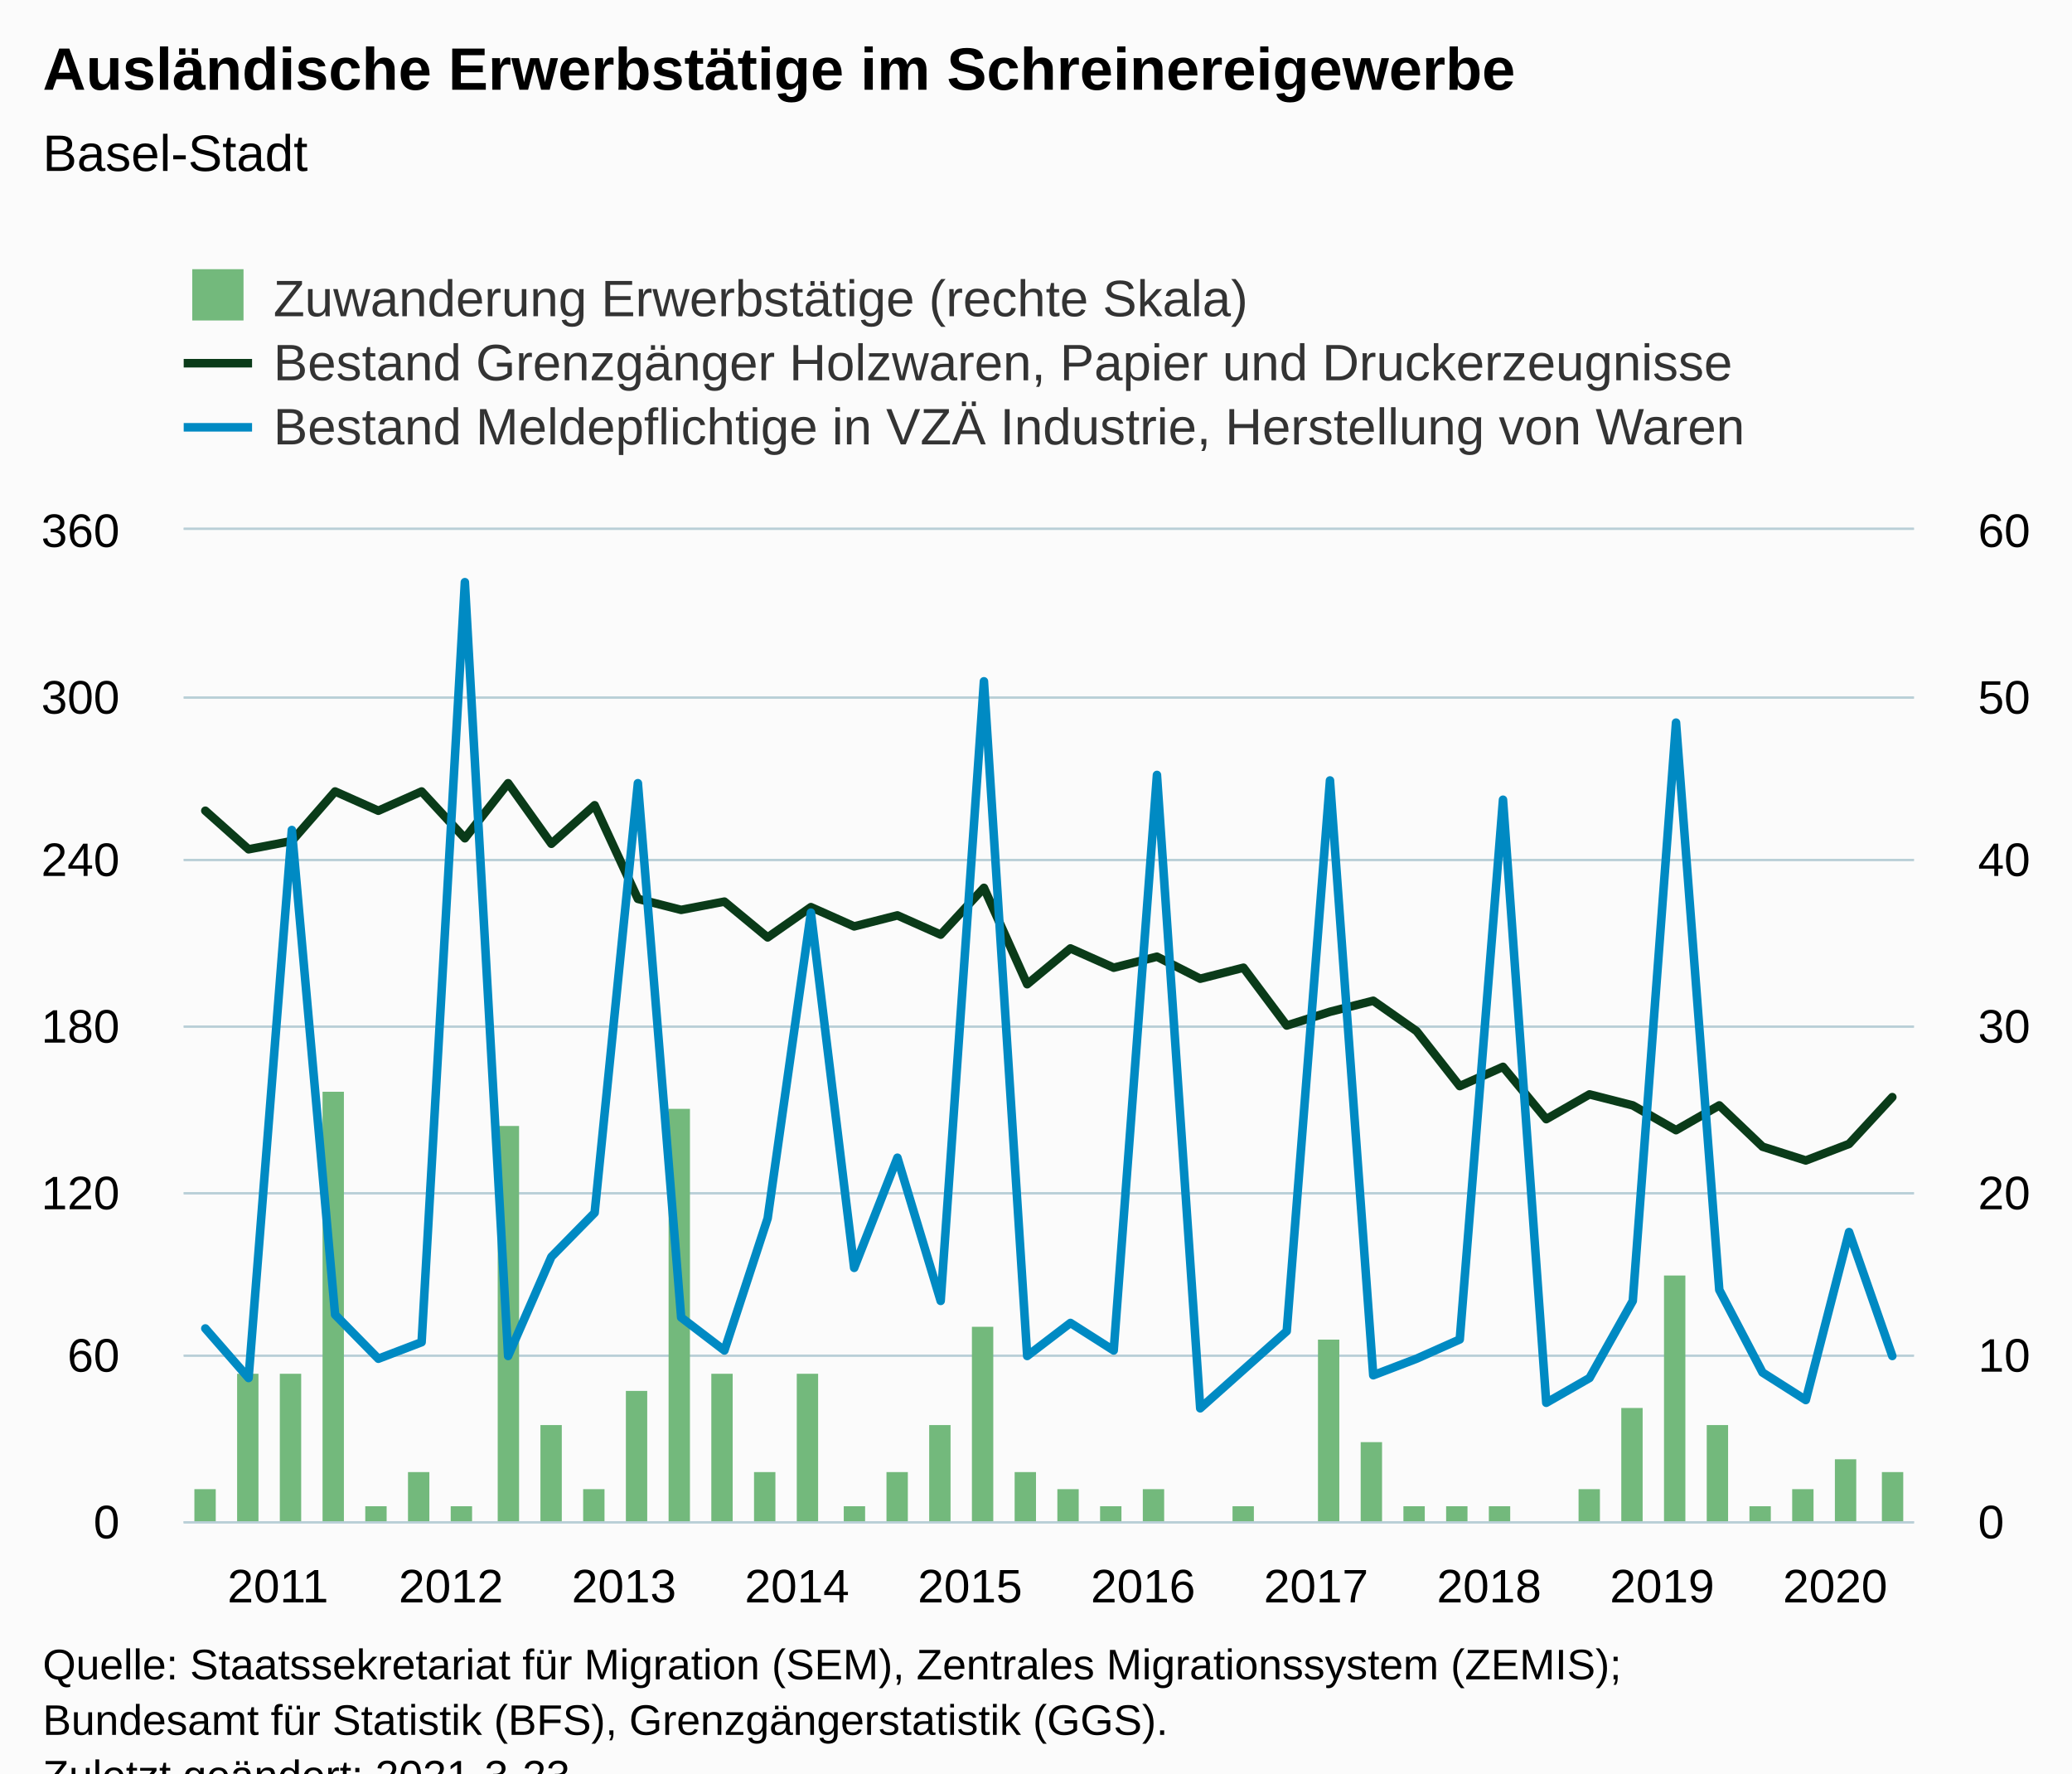
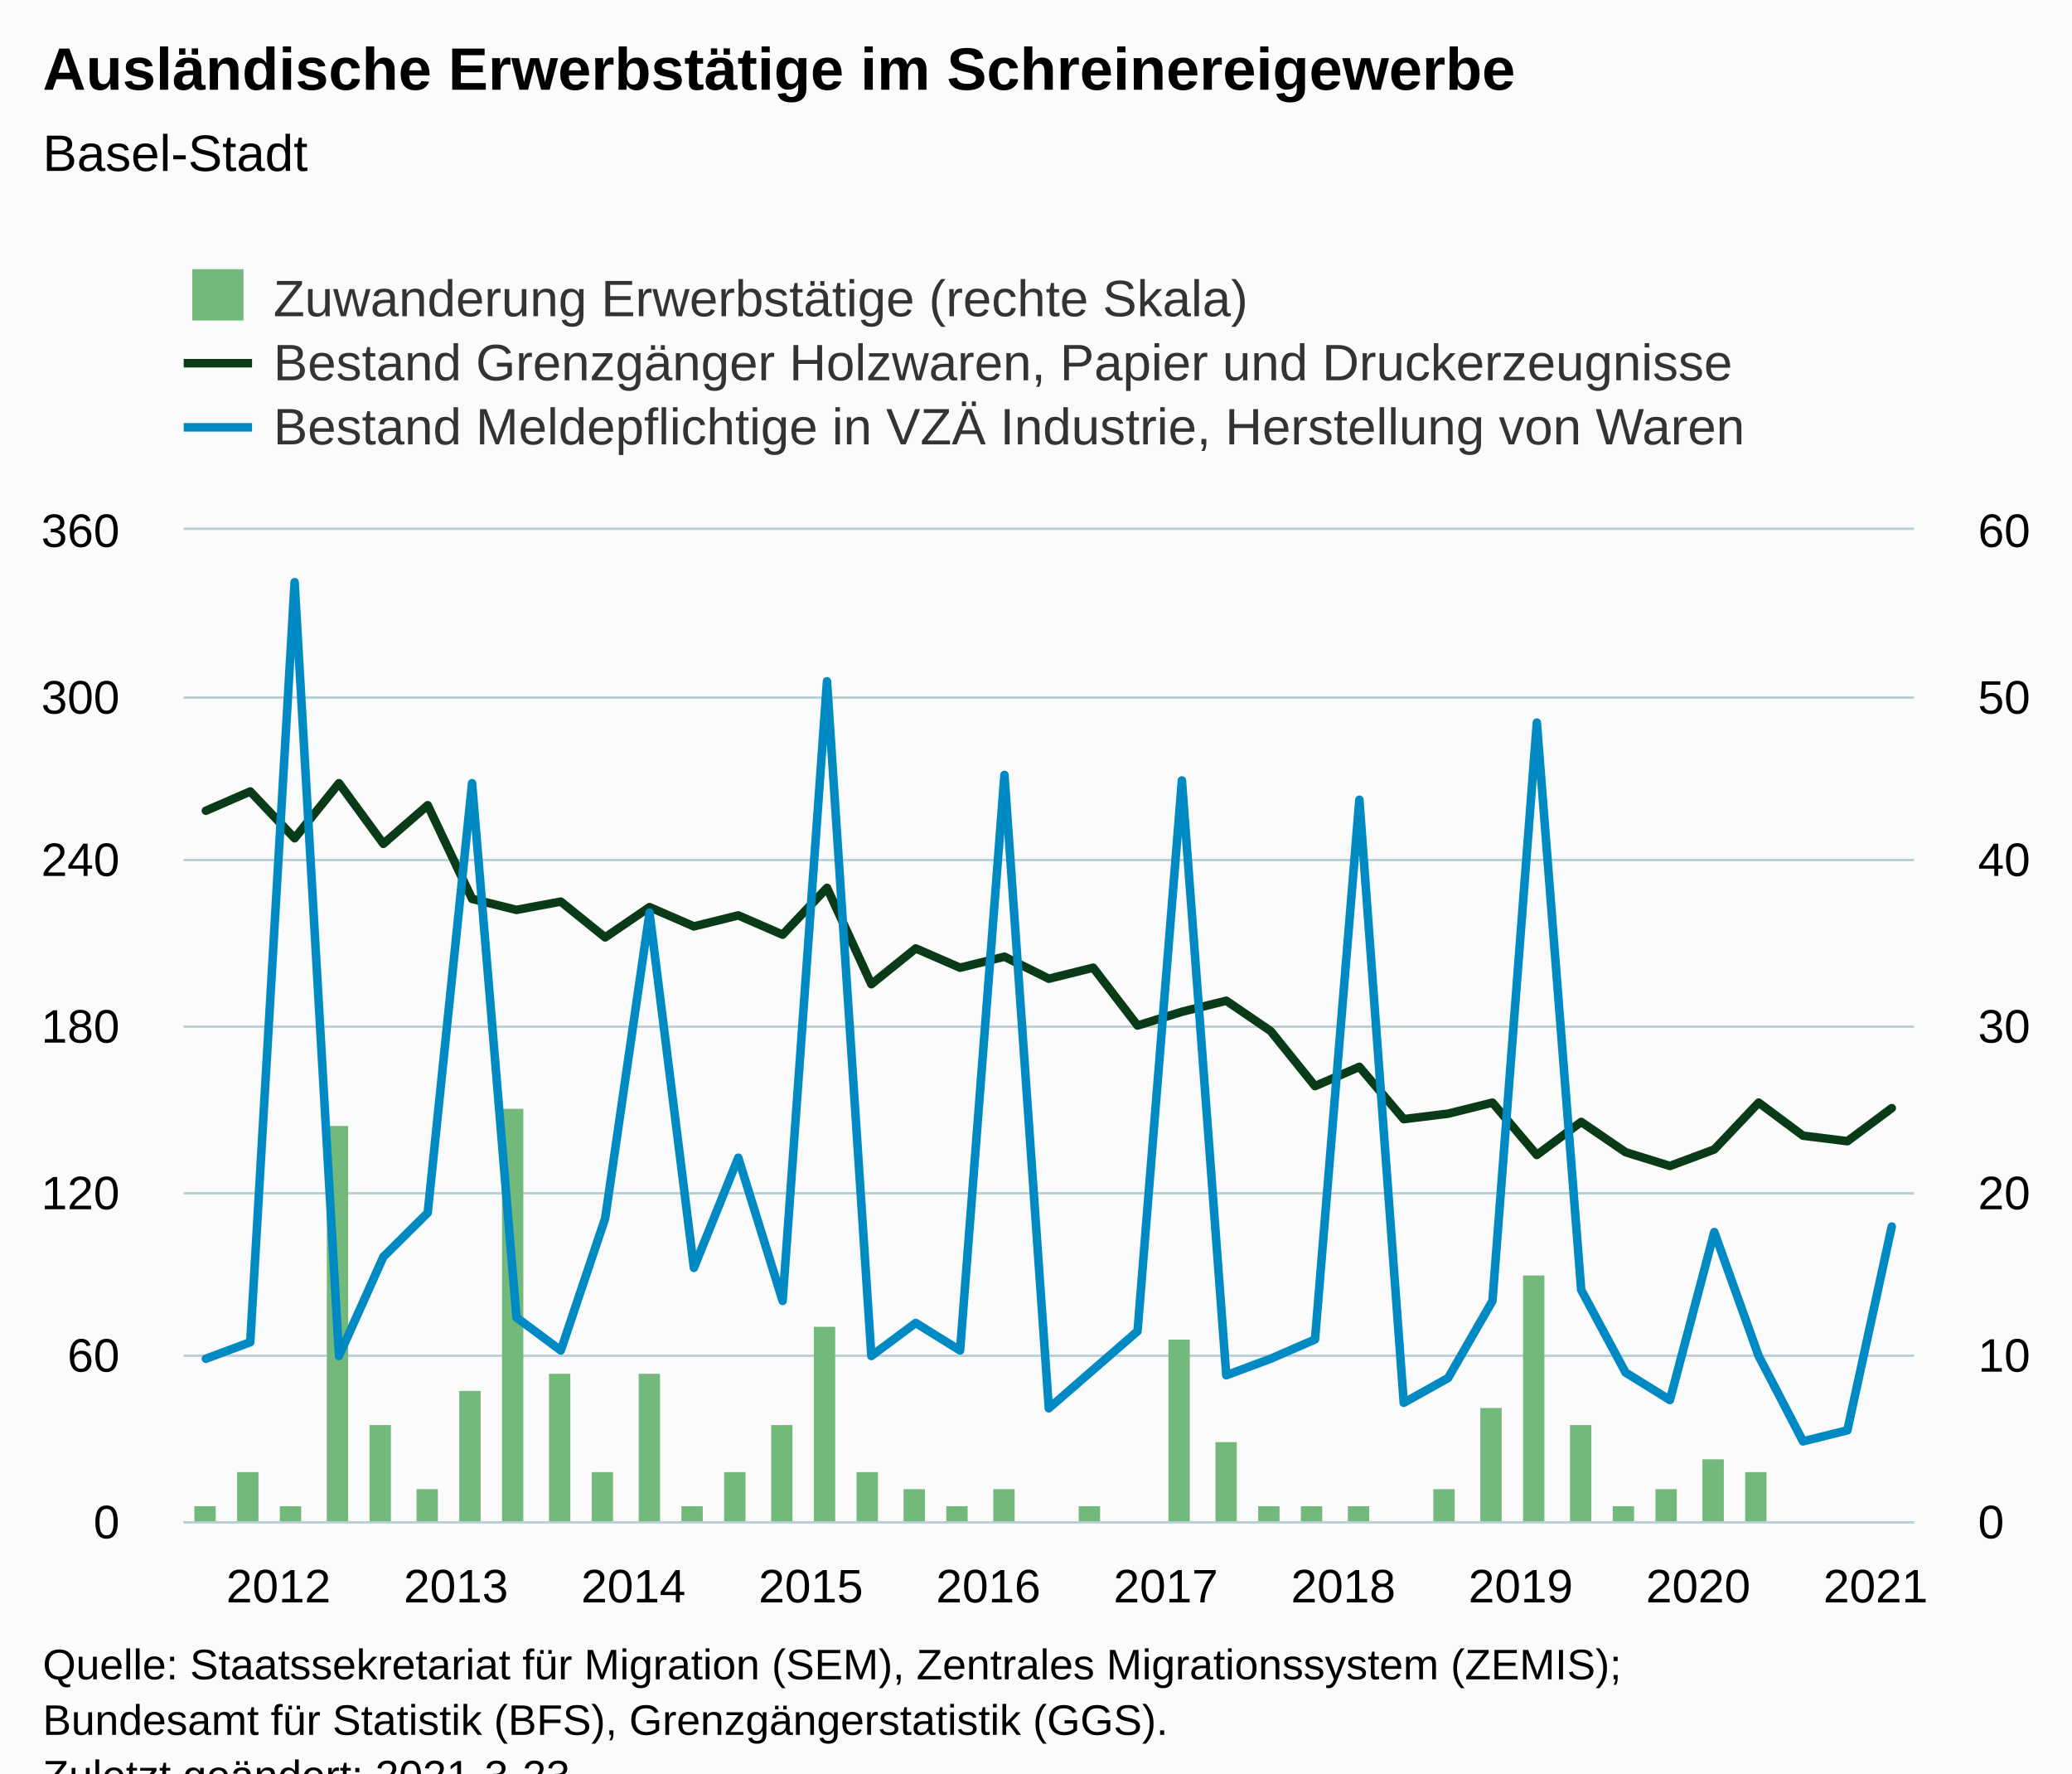
<svg xmlns="http://www.w3.org/2000/svg" version="1.1" class="highcharts-root" style="font-family:Arial;font-size:12px;" viewBox="0 0 485 415">
  <defs>
-     <clipPath id="highcharts-yfsl8t4-128-">
+     <clipPath id="highcharts-6v57dj2-126-">
      <rect x="0" y="0" width="405" height="232" fill="none" />
    </clipPath>
-     <clipPath id="highcharts-yfsl8t4-169-">
+     <clipPath id="highcharts-6v57dj2-166-">
      <rect x="0" y="0" width="405" height="232" fill="none" />
    </clipPath>
-     <clipPath id="highcharts-yfsl8t4-210-">
+     <clipPath id="highcharts-6v57dj2-206-">
      <rect x="0" y="0" width="405" height="232" fill="none" />
+     </clipPath>
+     <clipPath id="highcharts-6v57dj2-246-">
+       <rect x="43" y="124" width="405" height="232" fill="none" />
    </clipPath>
  </defs>
  <rect fill="#fbfbfb" class="highcharts-background" x="0" y="0" width="485" height="428" rx="0" ry="0" />
  <rect fill="none" class="highcharts-plot-background" x="43" y="124" width="405" height="232" />
  <g class="highcharts-pane-group" data-z-index="0" />
  <g class="highcharts-grid highcharts-xaxis-grid" data-z-index="1">
    <path fill="none" data-z-index="1" class="highcharts-grid-line" d="M 47.5 124 L 47.5 356" opacity="1" />
-     <path fill="none" data-z-index="1" class="highcharts-grid-line" d="M 88.5 124 L 88.5 356" opacity="1" />
-     <path fill="none" data-z-index="1" class="highcharts-grid-line" d="M 128.5 124 L 128.5 356" opacity="1" />
-     <path fill="none" data-z-index="1" class="highcharts-grid-line" d="M 169.5 124 L 169.5 356" opacity="1" />
-     <path fill="none" data-z-index="1" class="highcharts-grid-line" d="M 209.5 124 L 209.5 356" opacity="1" />
-     <path fill="none" data-z-index="1" class="highcharts-grid-line" d="M 250.5 124 L 250.5 356" opacity="1" />
-     <path fill="none" data-z-index="1" class="highcharts-grid-line" d="M 290.5 124 L 290.5 356" opacity="1" />
-     <path fill="none" data-z-index="1" class="highcharts-grid-line" d="M 331.5 124 L 331.5 356" opacity="1" />
-     <path fill="none" data-z-index="1" class="highcharts-grid-line" d="M 371.5 124 L 371.5 356" opacity="1" />
-     <path fill="none" data-z-index="1" class="highcharts-grid-line" d="M 412.5 124 L 412.5 356" opacity="1" />
+     <path fill="none" data-z-index="1" class="highcharts-grid-line" d="M 89.5 124 L 89.5 356" opacity="1" />
+     <path fill="none" data-z-index="1" class="highcharts-grid-line" d="M 130.5 124 L 130.5 356" opacity="1" />
+     <path fill="none" data-z-index="1" class="highcharts-grid-line" d="M 172.5 124 L 172.5 356" opacity="1" />
+     <path fill="none" data-z-index="1" class="highcharts-grid-line" d="M 213.5 124 L 213.5 356" opacity="1" />
+     <path fill="none" data-z-index="1" class="highcharts-grid-line" d="M 255.5 124 L 255.5 356" opacity="1" />
+     <path fill="none" data-z-index="1" class="highcharts-grid-line" d="M 296.5 124 L 296.5 356" opacity="1" />
+     <path fill="none" data-z-index="1" class="highcharts-grid-line" d="M 338.5 124 L 338.5 356" opacity="1" />
+     <path fill="none" data-z-index="1" class="highcharts-grid-line" d="M 380.5 124 L 380.5 356" opacity="1" />
+     <path fill="none" data-z-index="1" class="highcharts-grid-line" d="M 421.5 124 L 421.5 356" opacity="1" />
  </g>
  <g class="highcharts-grid highcharts-yaxis-grid" data-z-index="1">
    <path fill="none" stroke="#B9CFD7" stroke-width="0.5" data-z-index="1" class="highcharts-grid-line" d="M 43 356.25 L 448 356.25" opacity="1" />
    <path fill="none" stroke="#B9CFD7" stroke-width="0.5" data-z-index="1" class="highcharts-grid-line" d="M 43 317.25 L 448 317.25" opacity="1" />
    <path fill="none" stroke="#B9CFD7" stroke-width="0.5" data-z-index="1" class="highcharts-grid-line" d="M 43 279.25 L 448 279.25" opacity="1" />
    <path fill="none" stroke="#B9CFD7" stroke-width="0.5" data-z-index="1" class="highcharts-grid-line" d="M 43 240.25 L 448 240.25" opacity="1" />
    <path fill="none" stroke="#B9CFD7" stroke-width="0.5" data-z-index="1" class="highcharts-grid-line" d="M 43 201.25 L 448 201.25" opacity="1" />
    <path fill="none" stroke="#B9CFD7" stroke-width="0.5" data-z-index="1" class="highcharts-grid-line" d="M 43 163.25 L 448 163.25" opacity="1" />
    <path fill="none" stroke="#B9CFD7" stroke-width="0.5" data-z-index="1" class="highcharts-grid-line" d="M 43 123.75 L 448 123.75" opacity="1" />
  </g>
  <g class="highcharts-grid highcharts-yaxis-grid" data-z-index="1">
    <path fill="none" stroke="#B9CFD7" stroke-width="0.5" data-z-index="1" class="highcharts-grid-line" d="M 43 356.25 L 448 356.25" opacity="1" />
    <path fill="none" stroke="#B9CFD7" stroke-width="0.5" data-z-index="1" class="highcharts-grid-line" d="M 43 317.25 L 448 317.25" opacity="1" />
    <path fill="none" stroke="#B9CFD7" stroke-width="0.5" data-z-index="1" class="highcharts-grid-line" d="M 43 279.25 L 448 279.25" opacity="1" />
    <path fill="none" stroke="#B9CFD7" stroke-width="0.5" data-z-index="1" class="highcharts-grid-line" d="M 43 240.25 L 448 240.25" opacity="1" />
    <path fill="none" stroke="#B9CFD7" stroke-width="0.5" data-z-index="1" class="highcharts-grid-line" d="M 43 201.25 L 448 201.25" opacity="1" />
    <path fill="none" stroke="#B9CFD7" stroke-width="0.5" data-z-index="1" class="highcharts-grid-line" d="M 43 163.25 L 448 163.25" opacity="1" />
    <path fill="none" stroke="#B9CFD7" stroke-width="0.5" data-z-index="1" class="highcharts-grid-line" d="M 43 123.75 L 448 123.75" opacity="1" />
  </g>
  <rect fill="none" class="highcharts-plot-border" data-z-index="1" x="43" y="124" width="405" height="232" />
  <g class="highcharts-axis highcharts-xaxis" data-z-index="2">
    <path fill="none" class="highcharts-axis-line" stroke="#B9CFD7" stroke-width="0.5" data-z-index="7" d="M 43 356.25 L 448 356.25" />
  </g>
  <g class="highcharts-axis highcharts-yaxis" data-z-index="2">
    <path fill="none" class="highcharts-axis-line" data-z-index="7" d="M 43 124 L 43 356" />
  </g>
  <g class="highcharts-axis highcharts-yaxis" data-z-index="2">
    <path fill="none" class="highcharts-axis-line" data-z-index="7" d="M 448 124 L 448 356" />
  </g>
  <g class="highcharts-series-group" data-z-index="3">
-     <g class="highcharts-series highcharts-series-0 highcharts-column-series" data-z-index="0.1" opacity="1" transform="translate(43,124) scale(1 1)" clip-path="url(#highcharts-yfsl8t4-169-)">
-       <rect x="2.5" y="224.5" width="5" height="8" fill="#73b97c" stroke="#ffffff" stroke-width="1e-7" opacity="1" class="highcharts-point" />
-       <rect x="12.5" y="197.5" width="5" height="35" fill="#73b97c" stroke="#ffffff" stroke-width="1e-7" opacity="1" class="highcharts-point" />
-       <rect x="22.5" y="197.5" width="5" height="35" fill="#73b97c" stroke="#ffffff" stroke-width="1e-7" opacity="1" class="highcharts-point" />
-       <rect x="32.5" y="131.5" width="5" height="101" fill="#73b97c" stroke="#ffffff" stroke-width="1e-7" opacity="1" class="highcharts-point" />
-       <rect x="42.5" y="228.5" width="5" height="4" fill="#73b97c" stroke="#ffffff" stroke-width="1e-7" opacity="1" class="highcharts-point" />
-       <rect x="52.5" y="220.5" width="5" height="12" fill="#73b97c" stroke="#ffffff" stroke-width="1e-7" opacity="1" class="highcharts-point" />
-       <rect x="62.5" y="228.5" width="5" height="4" fill="#73b97c" stroke="#ffffff" stroke-width="1e-7" opacity="1" class="highcharts-point" />
-       <rect x="73.5" y="139.5" width="5" height="93" fill="#73b97c" stroke="#ffffff" stroke-width="1e-7" opacity="1" class="highcharts-point" />
-       <rect x="83.5" y="209.5" width="5" height="23" fill="#73b97c" stroke="#ffffff" stroke-width="1e-7" opacity="1" class="highcharts-point" />
-       <rect x="93.5" y="224.5" width="5" height="8" fill="#73b97c" stroke="#ffffff" stroke-width="1e-7" opacity="1" class="highcharts-point" />
-       <rect x="103.5" y="201.5" width="5" height="31" fill="#73b97c" stroke="#ffffff" stroke-width="1e-7" opacity="1" class="highcharts-point" />
-       <rect x="113.5" y="135.5" width="5" height="97" fill="#73b97c" stroke="#ffffff" stroke-width="1e-7" opacity="1" class="highcharts-point" />
-       <rect x="123.5" y="197.5" width="5" height="35" fill="#73b97c" stroke="#ffffff" stroke-width="1e-7" opacity="1" class="highcharts-point" />
-       <rect x="133.5" y="220.5" width="5" height="12" fill="#73b97c" stroke="#ffffff" stroke-width="1e-7" opacity="1" class="highcharts-point" />
-       <rect x="143.5" y="197.5" width="5" height="35" fill="#73b97c" stroke="#ffffff" stroke-width="1e-7" opacity="1" class="highcharts-point" />
-       <rect x="154.5" y="228.5" width="5" height="4" fill="#73b97c" stroke="#ffffff" stroke-width="1e-7" opacity="1" class="highcharts-point" />
-       <rect x="164.5" y="220.5" width="5" height="12" fill="#73b97c" stroke="#ffffff" stroke-width="1e-7" opacity="1" class="highcharts-point" />
-       <rect x="174.5" y="209.5" width="5" height="23" fill="#73b97c" stroke="#ffffff" stroke-width="1e-7" opacity="1" class="highcharts-point" />
-       <rect x="184.5" y="186.5" width="5" height="46" fill="#73b97c" stroke="#ffffff" stroke-width="1e-7" opacity="1" class="highcharts-point" />
-       <rect x="194.5" y="220.5" width="5" height="12" fill="#73b97c" stroke="#ffffff" stroke-width="1e-7" opacity="1" class="highcharts-point" />
-       <rect x="204.5" y="224.5" width="5" height="8" fill="#73b97c" stroke="#ffffff" stroke-width="1e-7" opacity="1" class="highcharts-point" />
-       <rect x="214.5" y="228.5" width="5" height="4" fill="#73b97c" stroke="#ffffff" stroke-width="1e-7" opacity="1" class="highcharts-point" />
-       <rect x="224.5" y="224.5" width="5" height="8" fill="#73b97c" stroke="#ffffff" stroke-width="1e-7" opacity="1" class="highcharts-point" />
-       <rect x="245.5" y="228.5" width="5" height="4" fill="#73b97c" stroke="#ffffff" stroke-width="1e-7" opacity="1" class="highcharts-point" />
-       <rect x="265.5" y="189.5" width="5" height="43" fill="#73b97c" stroke="#ffffff" stroke-width="1e-7" opacity="1" class="highcharts-point" />
-       <rect x="275.5" y="213.5" width="5" height="19" fill="#73b97c" stroke="#ffffff" stroke-width="1e-7" opacity="1" class="highcharts-point" />
-       <rect x="285.5" y="228.5" width="5" height="4" fill="#73b97c" stroke="#ffffff" stroke-width="1e-7" opacity="1" class="highcharts-point" />
-       <rect x="295.5" y="228.5" width="5" height="4" fill="#73b97c" stroke="#ffffff" stroke-width="1e-7" opacity="1" class="highcharts-point" />
-       <rect x="305.5" y="228.5" width="5" height="4" fill="#73b97c" stroke="#ffffff" stroke-width="1e-7" opacity="1" class="highcharts-point" />
-       <rect x="326.5" y="224.5" width="5" height="8" fill="#73b97c" stroke="#ffffff" stroke-width="1e-7" opacity="1" class="highcharts-point" />
-       <rect x="336.5" y="205.5" width="5" height="27" fill="#73b97c" stroke="#ffffff" stroke-width="1e-7" opacity="1" class="highcharts-point" />
-       <rect x="346.5" y="174.5" width="5" height="58" fill="#73b97c" stroke="#ffffff" stroke-width="1e-7" opacity="1" class="highcharts-point" />
-       <rect x="356.5" y="209.5" width="5" height="23" fill="#73b97c" stroke="#ffffff" stroke-width="1e-7" opacity="1" class="highcharts-point" />
-       <rect x="366.5" y="228.5" width="5" height="4" fill="#73b97c" stroke="#ffffff" stroke-width="1e-7" opacity="1" class="highcharts-point" />
-       <rect x="376.5" y="224.5" width="5" height="8" fill="#73b97c" stroke="#ffffff" stroke-width="1e-7" opacity="1" class="highcharts-point" />
-       <rect x="386.5" y="217.5" width="5" height="15" fill="#73b97c" stroke="#ffffff" stroke-width="1e-7" opacity="1" class="highcharts-point" />
-       <rect x="397.5" y="220.5" width="5" height="12" fill="#73b97c" stroke="#ffffff" stroke-width="1e-7" opacity="1" class="highcharts-point" />
+     <g class="highcharts-series highcharts-series-0 highcharts-column-series" data-z-index="0.1" opacity="1" transform="translate(43,124) scale(1 1)" clip-path="url(#highcharts-6v57dj2-166-)">
+       <rect x="2.5" y="228.5" width="5" height="4" fill="#73b97c" stroke="#ffffff" stroke-width="1e-7" opacity="1" class="highcharts-point" />
+       <rect x="12.5" y="220.5" width="5" height="12" fill="#73b97c" stroke="#ffffff" stroke-width="1e-7" opacity="1" class="highcharts-point" />
+       <rect x="22.5" y="228.5" width="5" height="4" fill="#73b97c" stroke="#ffffff" stroke-width="1e-7" opacity="1" class="highcharts-point" />
+       <rect x="33.5" y="139.5" width="5" height="93" fill="#73b97c" stroke="#ffffff" stroke-width="1e-7" opacity="1" class="highcharts-point" />
+       <rect x="43.5" y="209.5" width="5" height="23" fill="#73b97c" stroke="#ffffff" stroke-width="1e-7" opacity="1" class="highcharts-point" />
+       <rect x="54.5" y="224.5" width="5" height="8" fill="#73b97c" stroke="#ffffff" stroke-width="1e-7" opacity="1" class="highcharts-point" />
+       <rect x="64.5" y="201.5" width="5" height="31" fill="#73b97c" stroke="#ffffff" stroke-width="1e-7" opacity="1" class="highcharts-point" />
+       <rect x="74.5" y="135.5" width="5" height="97" fill="#73b97c" stroke="#ffffff" stroke-width="1e-7" opacity="1" class="highcharts-point" />
+       <rect x="85.5" y="197.5" width="5" height="35" fill="#73b97c" stroke="#ffffff" stroke-width="1e-7" opacity="1" class="highcharts-point" />
+       <rect x="95.5" y="220.5" width="5" height="12" fill="#73b97c" stroke="#ffffff" stroke-width="1e-7" opacity="1" class="highcharts-point" />
+       <rect x="106.5" y="197.5" width="5" height="35" fill="#73b97c" stroke="#ffffff" stroke-width="1e-7" opacity="1" class="highcharts-point" />
+       <rect x="116.5" y="228.5" width="5" height="4" fill="#73b97c" stroke="#ffffff" stroke-width="1e-7" opacity="1" class="highcharts-point" />
+       <rect x="126.5" y="220.5" width="5" height="12" fill="#73b97c" stroke="#ffffff" stroke-width="1e-7" opacity="1" class="highcharts-point" />
+       <rect x="137.5" y="209.5" width="5" height="23" fill="#73b97c" stroke="#ffffff" stroke-width="1e-7" opacity="1" class="highcharts-point" />
+       <rect x="147.5" y="186.5" width="5" height="46" fill="#73b97c" stroke="#ffffff" stroke-width="1e-7" opacity="1" class="highcharts-point" />
+       <rect x="157.5" y="220.5" width="5" height="12" fill="#73b97c" stroke="#ffffff" stroke-width="1e-7" opacity="1" class="highcharts-point" />
+       <rect x="168.5" y="224.5" width="5" height="8" fill="#73b97c" stroke="#ffffff" stroke-width="1e-7" opacity="1" class="highcharts-point" />
+       <rect x="178.5" y="228.5" width="5" height="4" fill="#73b97c" stroke="#ffffff" stroke-width="1e-7" opacity="1" class="highcharts-point" />
+       <rect x="189.5" y="224.5" width="5" height="8" fill="#73b97c" stroke="#ffffff" stroke-width="1e-7" opacity="1" class="highcharts-point" />
+       <rect x="209.5" y="228.5" width="5" height="4" fill="#73b97c" stroke="#ffffff" stroke-width="1e-7" opacity="1" class="highcharts-point" />
+       <rect x="230.5" y="189.5" width="5" height="43" fill="#73b97c" stroke="#ffffff" stroke-width="1e-7" opacity="1" class="highcharts-point" />
+       <rect x="241.5" y="213.5" width="5" height="19" fill="#73b97c" stroke="#ffffff" stroke-width="1e-7" opacity="1" class="highcharts-point" />
+       <rect x="251.5" y="228.5" width="5" height="4" fill="#73b97c" stroke="#ffffff" stroke-width="1e-7" opacity="1" class="highcharts-point" />
+       <rect x="261.5" y="228.5" width="5" height="4" fill="#73b97c" stroke="#ffffff" stroke-width="1e-7" opacity="1" class="highcharts-point" />
+       <rect x="272.5" y="228.5" width="5" height="4" fill="#73b97c" stroke="#ffffff" stroke-width="1e-7" opacity="1" class="highcharts-point" />
+       <rect x="292.5" y="224.5" width="5" height="8" fill="#73b97c" stroke="#ffffff" stroke-width="1e-7" opacity="1" class="highcharts-point" />
+       <rect x="303.5" y="205.5" width="5" height="27" fill="#73b97c" stroke="#ffffff" stroke-width="1e-7" opacity="1" class="highcharts-point" />
+       <rect x="313.5" y="174.5" width="5" height="58" fill="#73b97c" stroke="#ffffff" stroke-width="1e-7" opacity="1" class="highcharts-point" />
+       <rect x="324.5" y="209.5" width="5" height="23" fill="#73b97c" stroke="#ffffff" stroke-width="1e-7" opacity="1" class="highcharts-point" />
+       <rect x="334.5" y="228.5" width="5" height="4" fill="#73b97c" stroke="#ffffff" stroke-width="1e-7" opacity="1" class="highcharts-point" />
+       <rect x="344.5" y="224.5" width="5" height="8" fill="#73b97c" stroke="#ffffff" stroke-width="1e-7" opacity="1" class="highcharts-point" />
+       <rect x="355.5" y="217.5" width="5" height="15" fill="#73b97c" stroke="#ffffff" stroke-width="1e-7" opacity="1" class="highcharts-point" />
+       <rect x="365.5" y="220.5" width="5" height="12" fill="#73b97c" stroke="#ffffff" stroke-width="1e-7" opacity="1" class="highcharts-point" />
    </g>
    <g class="highcharts-markers highcharts-series-0 highcharts-column-series" data-z-index="0.1" opacity="1" transform="translate(43,124) scale(1 1)" clip-path="none" />
-     <g class="highcharts-series highcharts-series-1 highcharts-line-series" data-z-index="0.1" opacity="1" transform="translate(43,124) scale(1 1)" clip-path="url(#highcharts-yfsl8t4-210-)">
-       <path fill="none" d="M 5.062 65.733 L 15.188 74.756 L 25.312 72.822 L 35.438 61.222 L 45.562 65.733 L 55.688 61.222 L 65.812 72.178 L 75.938 59.289 L 86.062 73.467 L 96.188 64.444 L 106.312 86.356 L 116.438 88.933 L 126.562 87 L 136.688 95.378 L 146.812 88.289 L 156.938 92.8 L 167.062 90.222 L 177.188 94.733 L 187.312 83.778 L 197.438 106.333 L 207.562 97.956 L 217.688 102.467 L 227.812 99.889 L 237.938 105.044 L 248.062 102.467 L 258.188 116 L 268.312 112.778 L 278.438 110.2 L 288.562 117.289 L 298.688 130.178 L 308.812 125.667 L 318.938 137.911 L 329.062 132.111 L 339.188 134.689 L 349.312 140.489 L 359.438 134.689 L 369.562 144.356 L 379.688 147.578 L 389.812 143.711 L 399.938 132.756" class="highcharts-graph" data-z-index="1" stroke="#0A3B19" stroke-width="2" stroke-linejoin="round" stroke-linecap="round" />
+     <g class="highcharts-series highcharts-series-1 highcharts-line-series" data-z-index="0.1" opacity="1" transform="translate(43,124) scale(1 1)" clip-path="url(#highcharts-6v57dj2-206-)">
+       <path fill="none" d="M 5.192 65.733 L 15.577 61.222 L 25.962 72.178 L 36.346 59.289 L 46.731 73.467 L 57.115 64.444 L 67.5 86.356 L 77.885 88.933 L 88.269 87 L 98.654 95.378 L 109.038 88.289 L 119.423 92.8 L 129.808 90.222 L 140.192 94.733 L 150.577 83.778 L 160.962 106.333 L 171.346 97.956 L 181.731 102.467 L 192.115 99.889 L 202.5 105.044 L 212.885 102.467 L 223.269 116 L 233.654 112.778 L 244.038 110.2 L 254.423 117.289 L 264.808 130.178 L 275.192 125.667 L 285.577 137.911 L 295.962 136.622 L 306.346 134.044 L 316.731 146.289 L 327.115 138.556 L 337.5 145.644 L 347.885 148.867 L 358.269 145 L 368.654 134.044 L 379.038 141.778 L 389.423 143.067 L 399.808 135.333" class="highcharts-graph" data-z-index="1" stroke="#0A3B19" stroke-width="2" stroke-linejoin="round" stroke-linecap="round" />
    </g>
    <g class="highcharts-markers highcharts-series-1 highcharts-line-series" data-z-index="0.1" opacity="1" transform="translate(43,124) scale(1 1)" clip-path="none" />
-     <g class="highcharts-series highcharts-series-2 highcharts-line-series" data-z-index="0.1" opacity="1" transform="translate(43,124) scale(1 1)" clip-path="url(#highcharts-yfsl8t4-210-)">
-       <path fill="none" d="M 5.062 186.889 L 15.188 198.489 L 25.312 70.244 L 35.438 183.667 L 45.562 193.978 L 55.688 190.111 L 65.812 12.244 L 75.938 193.333 L 86.062 170.133 L 96.188 159.822 L 106.312 59.289 L 116.438 184.311 L 126.562 192.044 L 136.688 161.111 L 146.812 89.578 L 156.938 172.711 L 167.062 146.933 L 177.188 180.444 L 187.312 35.444 L 197.438 193.333 L 207.562 185.6 L 217.688 192.044 L 227.812 57.356 L 237.938 205.578 L 248.062 196.556 L 258.188 187.533 L 268.312 58.644 L 278.438 197.844 L 288.562 193.978 L 298.688 189.467 L 308.812 63.156 L 318.938 204.289 L 329.062 198.489 L 339.188 180.444 L 349.312 45.111 L 359.438 177.867 L 369.562 197.2 L 379.688 203.644 L 389.812 164.333 L 399.938 193.333" class="highcharts-graph" data-z-index="1" stroke="#008AC3" stroke-width="2" stroke-linejoin="round" stroke-linecap="round" />
+     <g class="highcharts-series highcharts-series-2 highcharts-line-series" data-z-index="0.1" opacity="1" transform="translate(43,124) scale(1 1)" clip-path="url(#highcharts-6v57dj2-206-)">
+       <path fill="none" d="M 5.192 193.978 L 15.577 190.111 L 25.962 12.244 L 36.346 193.333 L 46.731 170.133 L 57.115 159.822 L 67.5 59.289 L 77.885 184.311 L 88.269 192.044 L 98.654 161.111 L 109.038 89.578 L 119.423 172.711 L 129.808 146.933 L 140.192 180.444 L 150.577 35.444 L 160.962 193.333 L 171.346 185.6 L 181.731 192.044 L 192.115 57.356 L 202.5 205.578 L 212.885 196.556 L 223.269 187.533 L 233.654 58.644 L 244.038 197.844 L 254.423 193.978 L 264.808 189.467 L 275.192 63.156 L 285.577 204.289 L 295.962 198.489 L 306.346 180.444 L 316.731 45.111 L 327.115 177.867 L 337.5 197.2 L 347.885 203.644 L 358.269 164.333 L 368.654 193.333 L 379.038 213.311 L 389.423 210.733 L 399.808 163.044" class="highcharts-graph" data-z-index="1" stroke="#008AC3" stroke-width="2" stroke-linejoin="round" stroke-linecap="round" />
    </g>
    <g class="highcharts-markers highcharts-series-2 highcharts-line-series" data-z-index="0.1" opacity="1" transform="translate(43,124) scale(1 1)" clip-path="none" />
  </g>
  <text x="10" text-anchor="start" class="highcharts-title" data-z-index="4" style="color:#000000;font-size:14px;font-weight:bold;fill:#000000;" y="21">
    <tspan>Ausländische Erwerbstätige im Schreinereigewerbe</tspan>
  </text>
  <text x="10" text-anchor="start" class="highcharts-subtitle" data-z-index="4" style="color:#000000;font-size:12px;font-weight:normal;fill:#000000;" y="40">
    <tspan>Basel-Stadt</tspan>
  </text>
  <text x="10" text-anchor="start" class="highcharts-caption" data-z-index="4" style="color:#666666;fill:#666666;" y="390" />
  <g class="highcharts-legend" data-z-index="7" transform="translate(35,56)">
    <rect fill="none" class="highcharts-legend-box" rx="0" ry="0" x="0" y="0" width="387" height="56" visibility="visible" />
    <g data-z-index="1">
      <g>
        <g class="highcharts-legend-item highcharts-column-series highcharts-color-undefined highcharts-series-0" data-z-index="1" transform="translate(8,3)">
          <text x="21" style="color:#333333;cursor:pointer;font-size:12px;font-weight:normal;fill:#333333;" text-anchor="start" data-z-index="2" y="15">
            <tspan>Zuwanderung Erwerbstätige (rechte Skala)</tspan>
          </text>
          <rect x="2" y="4" width="12" height="12" fill="#73b97c" class="highcharts-point" data-z-index="3" />
        </g>
        <g class="highcharts-legend-item highcharts-line-series highcharts-color-undefined highcharts-series-1" data-z-index="1" transform="translate(8,18)">
          <path fill="none" d="M 0 11 L 16 11" class="highcharts-graph" stroke="#0A3B19" stroke-width="2" />
          <text x="21" y="15" style="color:#333333;cursor:pointer;font-size:12px;font-weight:normal;fill:#333333;" text-anchor="start" data-z-index="2">
            <tspan>Bestand Grenzgänger Holzwaren, Papier und Druckerzeugnisse</tspan>
          </text>
        </g>
        <g class="highcharts-legend-item highcharts-line-series highcharts-color-undefined highcharts-series-2" data-z-index="1" transform="translate(8,33)">
          <path fill="none" d="M 0 11 L 16 11" class="highcharts-graph" stroke="#008AC3" stroke-width="2" />
          <text x="21" y="15" style="color:#333333;cursor:pointer;font-size:12px;font-weight:normal;fill:#333333;" text-anchor="start" data-z-index="2">
            <tspan>Bestand Meldepflichtige in VZÄ Industrie, Herstellung von Waren</tspan>
          </text>
        </g>
      </g>
    </g>
  </g>
  <g class="highcharts-axis-labels highcharts-xaxis-labels" data-z-index="7">
-     <text x="65.062" style="color:#000000;cursor:default;font-size:11px;fill:#000000;" text-anchor="middle" transform="translate(0,0)" y="375" opacity="1">2011</text>
-     <text x="105.562" style="color:#000000;cursor:default;font-size:11px;fill:#000000;" text-anchor="middle" transform="translate(0,0)" y="375" opacity="1">2012</text>
-     <text x="146.062" style="color:#000000;cursor:default;font-size:11px;fill:#000000;" text-anchor="middle" transform="translate(0,0)" y="375" opacity="1">2013</text>
-     <text x="186.562" style="color:#000000;cursor:default;font-size:11px;fill:#000000;" text-anchor="middle" transform="translate(0,0)" y="375" opacity="1">2014</text>
-     <text x="227.062" style="color:#000000;cursor:default;font-size:11px;fill:#000000;" text-anchor="middle" transform="translate(0,0)" y="375" opacity="1">2015</text>
-     <text x="267.562" style="color:#000000;cursor:default;font-size:11px;fill:#000000;" text-anchor="middle" transform="translate(0,0)" y="375" opacity="1">2016</text>
-     <text x="308.062" style="color:#000000;cursor:default;font-size:11px;fill:#000000;" text-anchor="middle" transform="translate(0,0)" y="375" opacity="1">2017</text>
-     <text x="348.562" style="color:#000000;cursor:default;font-size:11px;fill:#000000;" text-anchor="middle" transform="translate(0,0)" y="375" opacity="1">2018</text>
-     <text x="389.062" style="color:#000000;cursor:default;font-size:11px;fill:#000000;" text-anchor="middle" transform="translate(0,0)" y="375" opacity="1">2019</text>
-     <text x="429.562" style="color:#000000;cursor:default;font-size:11px;fill:#000000;" text-anchor="middle" transform="translate(0,0)" y="375" opacity="1">2020</text>
+     <text x="65.192" style="color:#000000;cursor:default;font-size:11px;fill:#000000;" text-anchor="middle" transform="translate(0,0)" y="375" opacity="1">2012</text>
+     <text x="106.731" style="color:#000000;cursor:default;font-size:11px;fill:#000000;" text-anchor="middle" transform="translate(0,0)" y="375" opacity="1">2013</text>
+     <text x="148.269" style="color:#000000;cursor:default;font-size:11px;fill:#000000;" text-anchor="middle" transform="translate(0,0)" y="375" opacity="1">2014</text>
+     <text x="189.808" style="color:#000000;cursor:default;font-size:11px;fill:#000000;" text-anchor="middle" transform="translate(0,0)" y="375" opacity="1">2015</text>
+     <text x="231.346" style="color:#000000;cursor:default;font-size:11px;fill:#000000;" text-anchor="middle" transform="translate(0,0)" y="375" opacity="1">2016</text>
+     <text x="272.885" style="color:#000000;cursor:default;font-size:11px;fill:#000000;" text-anchor="middle" transform="translate(0,0)" y="375" opacity="1">2017</text>
+     <text x="314.423" style="color:#000000;cursor:default;font-size:11px;fill:#000000;" text-anchor="middle" transform="translate(0,0)" y="375" opacity="1">2018</text>
+     <text x="355.962" style="color:#000000;cursor:default;font-size:11px;fill:#000000;" text-anchor="middle" transform="translate(0,0)" y="375" opacity="1">2019</text>
+     <text x="397.5" style="color:#000000;cursor:default;font-size:11px;fill:#000000;" text-anchor="middle" transform="translate(0,0)" y="375" opacity="1">2020</text>
+     <text x="439.038" style="color:#000000;cursor:default;font-size:11px;fill:#000000;" text-anchor="middle" transform="translate(0,0)" y="375" opacity="1">2021</text>
  </g>
  <g class="highcharts-axis-labels highcharts-yaxis-labels" data-z-index="7">
    <text x="28" style="color:#000000;cursor:default;font-size:11px;fill:#000000;" text-anchor="end" transform="translate(0,0)" y="360" opacity="1">0</text>
    <text x="28" style="color:#000000;cursor:default;font-size:11px;fill:#000000;" text-anchor="end" transform="translate(0,0)" y="321" opacity="1">60</text>
    <text x="28" style="color:#000000;cursor:default;font-size:11px;fill:#000000;" text-anchor="end" transform="translate(0,0)" y="283" opacity="1">120</text>
    <text x="28" style="color:#000000;cursor:default;font-size:11px;fill:#000000;" text-anchor="end" transform="translate(0,0)" y="244" opacity="1">180</text>
    <text x="28" style="color:#000000;cursor:default;font-size:11px;fill:#000000;" text-anchor="end" transform="translate(0,0)" y="205" opacity="1">240</text>
    <text x="28" style="color:#000000;cursor:default;font-size:11px;fill:#000000;" text-anchor="end" transform="translate(0,0)" y="167" opacity="1">300</text>
    <text x="28" style="color:#000000;cursor:default;font-size:11px;fill:#000000;" text-anchor="end" transform="translate(0,0)" y="128" opacity="1">360</text>
  </g>
  <g class="highcharts-axis-labels highcharts-yaxis-labels" data-z-index="7">
    <text x="463" style="color:#000000;cursor:default;font-size:11px;fill:#000000;" text-anchor="start" transform="translate(0,0)" y="360" opacity="1">0</text>
    <text x="463" style="color:#000000;cursor:default;font-size:11px;fill:#000000;" text-anchor="start" transform="translate(0,0)" y="321" opacity="1">10</text>
    <text x="463" style="color:#000000;cursor:default;font-size:11px;fill:#000000;" text-anchor="start" transform="translate(0,0)" y="283" opacity="1">20</text>
    <text x="463" style="color:#000000;cursor:default;font-size:11px;fill:#000000;" text-anchor="start" transform="translate(0,0)" y="244" opacity="1">30</text>
    <text x="463" style="color:#000000;cursor:default;font-size:11px;fill:#000000;" text-anchor="start" transform="translate(0,0)" y="205" opacity="1">40</text>
    <text x="463" style="color:#000000;cursor:default;font-size:11px;fill:#000000;" text-anchor="start" transform="translate(0,0)" y="167" opacity="1">50</text>
    <text x="463" style="color:#000000;cursor:default;font-size:11px;fill:#000000;" text-anchor="start" transform="translate(0,0)" y="128" opacity="1">60</text>
  </g>
  <text x="10" class="highcharts-credits" text-anchor="start" data-z-index="8" style="cursor:default;color:#000000;font-size:10px;fill:#000000;" y="393">
    <tspan>Quelle: Staatssekretariat für Migration (SEM), Zentrales Migrationssystem (ZEMIS);</tspan>
    <tspan x="10" dy="13">Bundesamt für Statistik (BFS), Grenzgängerstatistik (GGS).</tspan>
    <tspan x="10" dy="13">Zuletzt geändert: 2021-3-23</tspan>
  </text>
+   <g class="highcharts-control-points" data-z-index="99" clip-path="url(#highcharts-6v57dj2-246-)" />
</svg>
